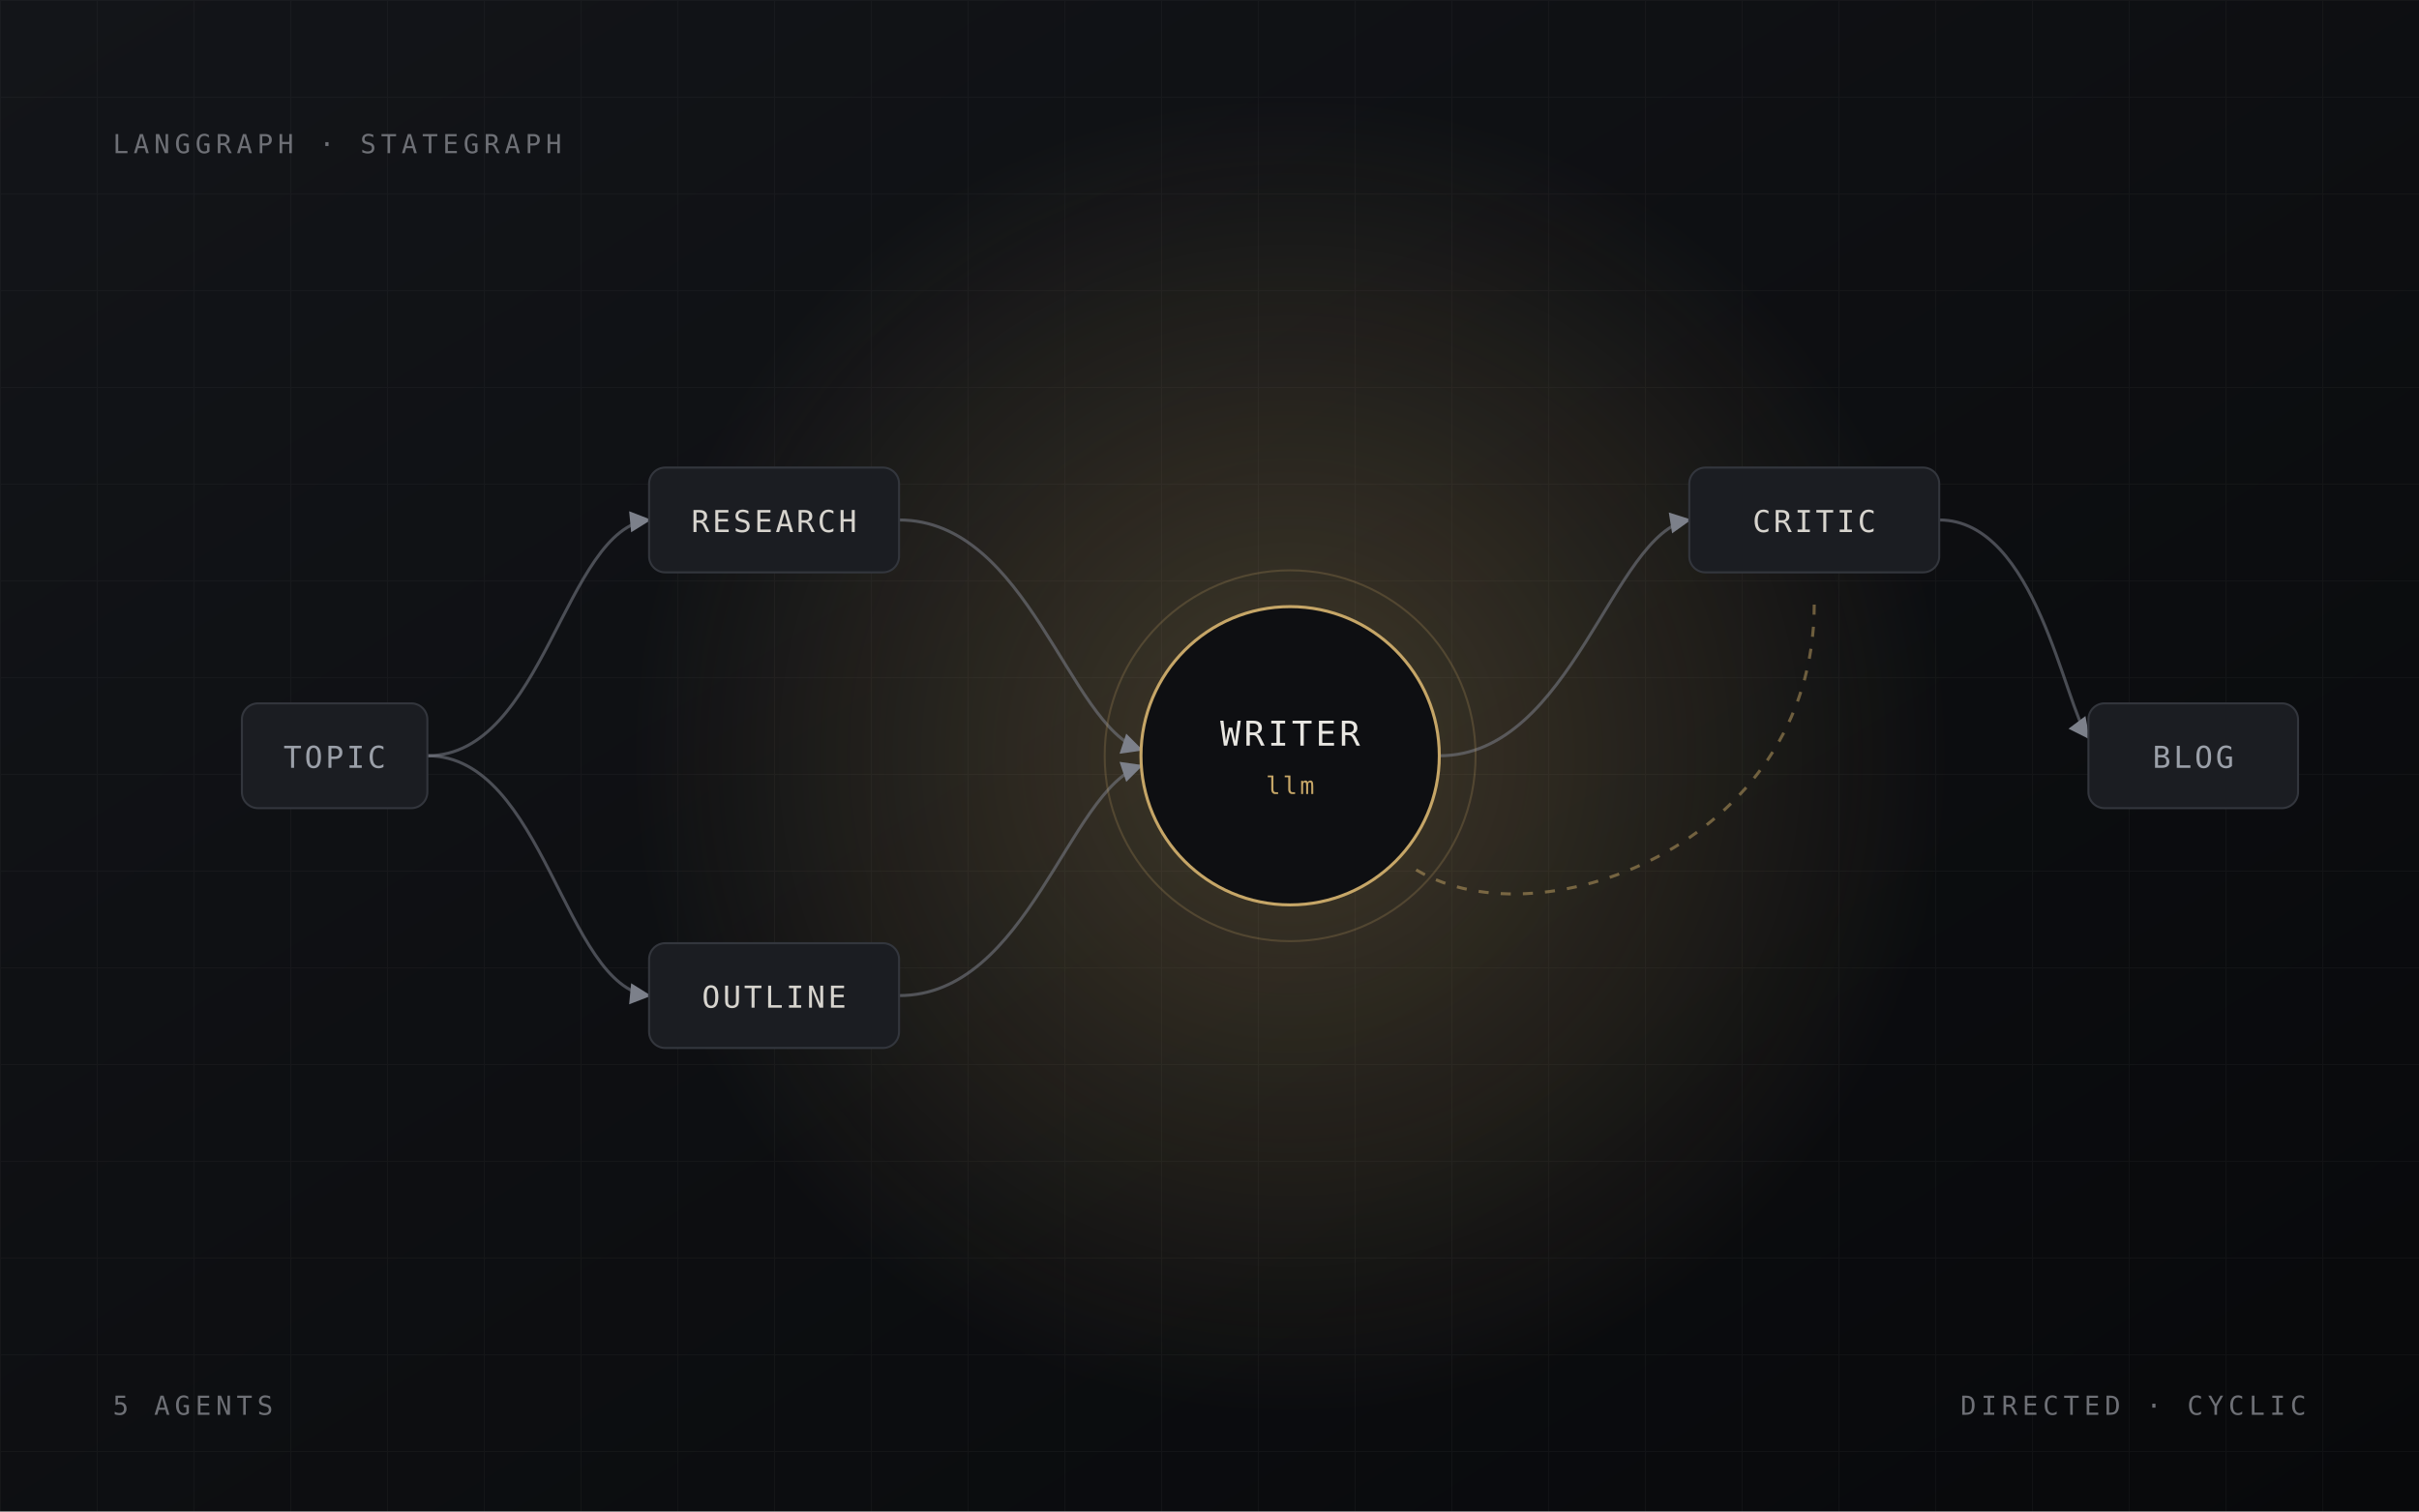
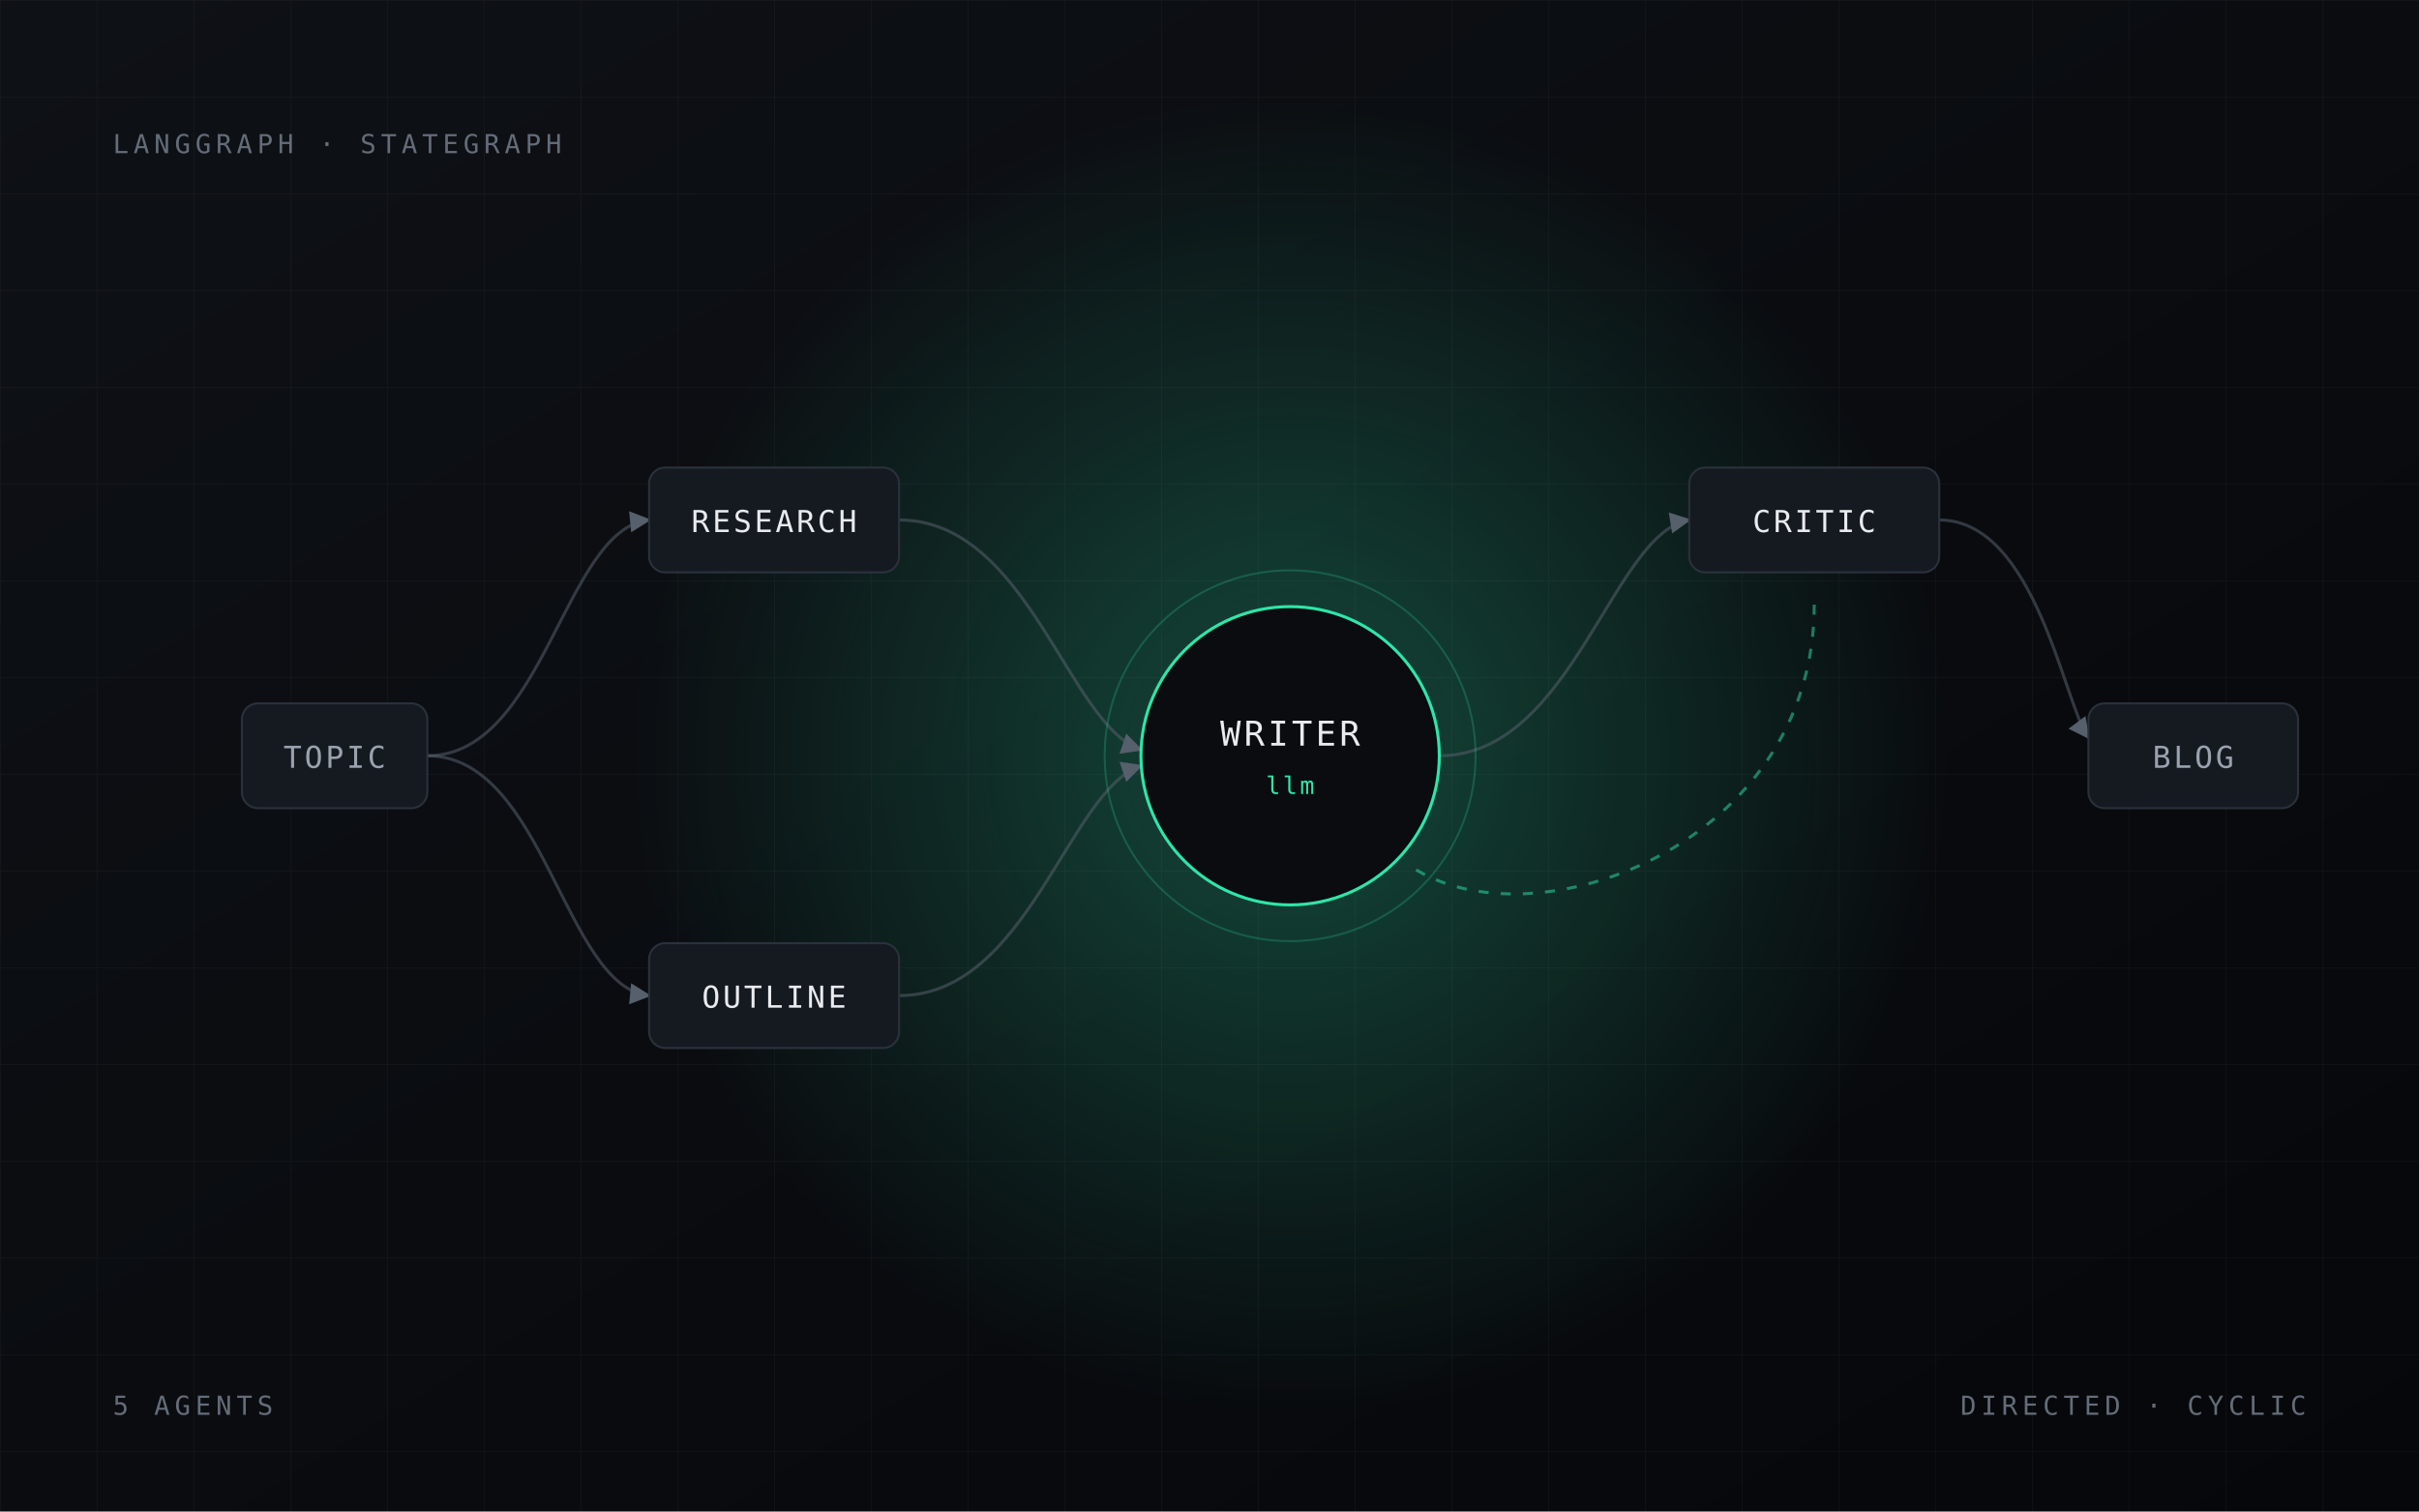
<svg xmlns="http://www.w3.org/2000/svg" viewBox="0 0 1200 750" role="img" aria-label="Directed graph of five collaborating agents feeding a writer node">
  <defs>
    <linearGradient id="ma-bg" x1="0" y1="0" x2="1" y2="1">
-       <stop offset="0" stop-color="#131519" />
-       <stop offset="1" stop-color="#08090B" />
+       <stop offset="0" stop-color="#0E1116" />
+       <stop offset="1" stop-color="#06070A" />
    </linearGradient>
    <pattern id="ma-grid" width="48" height="48" patternUnits="userSpaceOnUse">
      <path d="M48 0H0V48" fill="none" stroke="#FFFFFF" stroke-opacity=".035" stroke-width="1" />
    </pattern>
    <radialGradient id="ma-glow" cx=".5" cy=".5" r=".5">
-       <stop offset="0" stop-color="#C6A667" stop-opacity=".28" />
-       <stop offset="1" stop-color="#C6A667" stop-opacity="0" />
+       <stop offset="0" stop-color="#2EE6A8" stop-opacity=".28" />
+       <stop offset="1" stop-color="#2EE6A8" stop-opacity="0" />
    </radialGradient>
    <marker id="ma-ar" viewBox="0 0 10 10" refX="9" refY="5" markerWidth="7" markerHeight="7" orient="auto-start-reverse">
-       <path d="M0 0 10 5 0 10z" fill="#7C808A" />
+       <path d="M0 0 10 5 0 10z" fill="#565F6C" />
    </marker>
  </defs>
  <rect width="1200" height="750" fill="url(#ma-bg)" />
  <rect width="1200" height="750" fill="url(#ma-grid)" />
  <circle cx="640" cy="375" r="330" fill="url(#ma-glow)" />
-   <g stroke="#7C808A" stroke-opacity=".55" stroke-width="1.5" fill="none" marker-end="url(#ma-ar)">
+   <g stroke="#565F6C" stroke-opacity=".55" stroke-width="1.5" fill="none" marker-end="url(#ma-ar)">
    <path d="M212 375 C 270 375, 280 262, 322 258" />
    <path d="M212 375 C 270 375, 280 490, 322 494" />
    <path d="M446 258 C 510 258, 530 360, 566 372" />
    <path d="M446 494 C 510 494, 530 392, 566 380" />
    <path d="M714 375 C 780 375, 800 264, 838 258" />
    <path d="M962 258 C 1010 258, 1024 350, 1036 366" />
  </g>
-   <path d="M900 300 C 900 420, 760 470, 700 430" fill="none" stroke="#C6A667" stroke-opacity=".5" stroke-width="1.5" stroke-dasharray="5 6" />
+   <path d="M900 300 C 900 420, 760 470, 700 430" fill="none" stroke="#2EE6A8" stroke-opacity=".5" stroke-width="1.5" stroke-dasharray="5 6" />
  <g font-family="ui-monospace,'JetBrains Mono',monospace" font-size="15" letter-spacing="1.4" text-anchor="middle">
-     <g fill="#0A0B0D">
-       <rect x="120" y="349" width="92" height="52" rx="8" fill="#1B1D22" stroke="#33363D" />
-       <rect x="322" y="232" width="124" height="52" rx="8" fill="#1B1D22" stroke="#33363D" />
-       <rect x="322" y="468" width="124" height="52" rx="8" fill="#1B1D22" stroke="#33363D" />
-       <rect x="838" y="232" width="124" height="52" rx="8" fill="#1B1D22" stroke="#33363D" />
-       <rect x="1036" y="349" width="104" height="52" rx="8" fill="#1B1D22" stroke="#33363D" />
+     <g fill="#06070A">
+       <rect x="120" y="349" width="92" height="52" rx="8" fill="#151A21" stroke="#2A313B" />
+       <rect x="322" y="232" width="124" height="52" rx="8" fill="#151A21" stroke="#2A313B" />
+       <rect x="322" y="468" width="124" height="52" rx="8" fill="#151A21" stroke="#2A313B" />
+       <rect x="838" y="232" width="124" height="52" rx="8" fill="#151A21" stroke="#2A313B" />
+       <rect x="1036" y="349" width="104" height="52" rx="8" fill="#151A21" stroke="#2A313B" />
    </g>
-     <text x="166" y="381" fill="#9BA0A9">TOPIC</text>
-     <text x="384" y="264" fill="#D7D4CE">RESEARCH</text>
-     <text x="384" y="500" fill="#D7D4CE">OUTLINE</text>
-     <text x="900" y="264" fill="#D7D4CE">CRITIC</text>
-     <text x="1088" y="381" fill="#9BA0A9">BLOG</text>
+     <text x="166" y="381" fill="#9AA2AE">TOPIC</text>
+     <text x="384" y="264" fill="#E9EBEE">RESEARCH</text>
+     <text x="384" y="500" fill="#E9EBEE">OUTLINE</text>
+     <text x="900" y="264" fill="#E9EBEE">CRITIC</text>
+     <text x="1088" y="381" fill="#9AA2AE">BLOG</text>
  </g>
-   <circle cx="640" cy="375" r="74" fill="#0E0F12" stroke="#C6A667" stroke-width="1.5" />
-   <circle cx="640" cy="375" r="92" fill="none" stroke="#C6A667" stroke-opacity=".22" stroke-width="1" />
-   <text x="640" y="370" text-anchor="middle" font-family="ui-monospace,'JetBrains Mono',monospace" font-size="17" letter-spacing="1.6" fill="#E8E6E1">WRITER</text>
-   <text x="640" y="394" text-anchor="middle" font-family="ui-monospace,'JetBrains Mono',monospace" font-size="12" letter-spacing="1.2" fill="#C6A667">llm</text>
-   <g font-family="ui-monospace,'JetBrains Mono',monospace" font-size="13" letter-spacing="2.4" fill="#6E7076">
+   <circle cx="640" cy="375" r="74" fill="#0A0C10" stroke="#2EE6A8" stroke-width="1.5" />
+   <circle cx="640" cy="375" r="92" fill="none" stroke="#2EE6A8" stroke-opacity=".22" stroke-width="1" />
+   <text x="640" y="370" text-anchor="middle" font-family="ui-monospace,'JetBrains Mono',monospace" font-size="17" letter-spacing="1.6" fill="#E9EBEE">WRITER</text>
+   <text x="640" y="394" text-anchor="middle" font-family="ui-monospace,'JetBrains Mono',monospace" font-size="12" letter-spacing="1.2" fill="#2EE6A8">llm</text>
+   <g font-family="ui-monospace,'JetBrains Mono',monospace" font-size="13" letter-spacing="2.4" fill="#646C79">
    <text x="56" y="76">LANGGRAPH · STATEGRAPH</text>
    <text x="56" y="702">5 AGENTS</text>
    <text x="1144" y="702" text-anchor="end">DIRECTED · CYCLIC</text>
  </g>
</svg>
